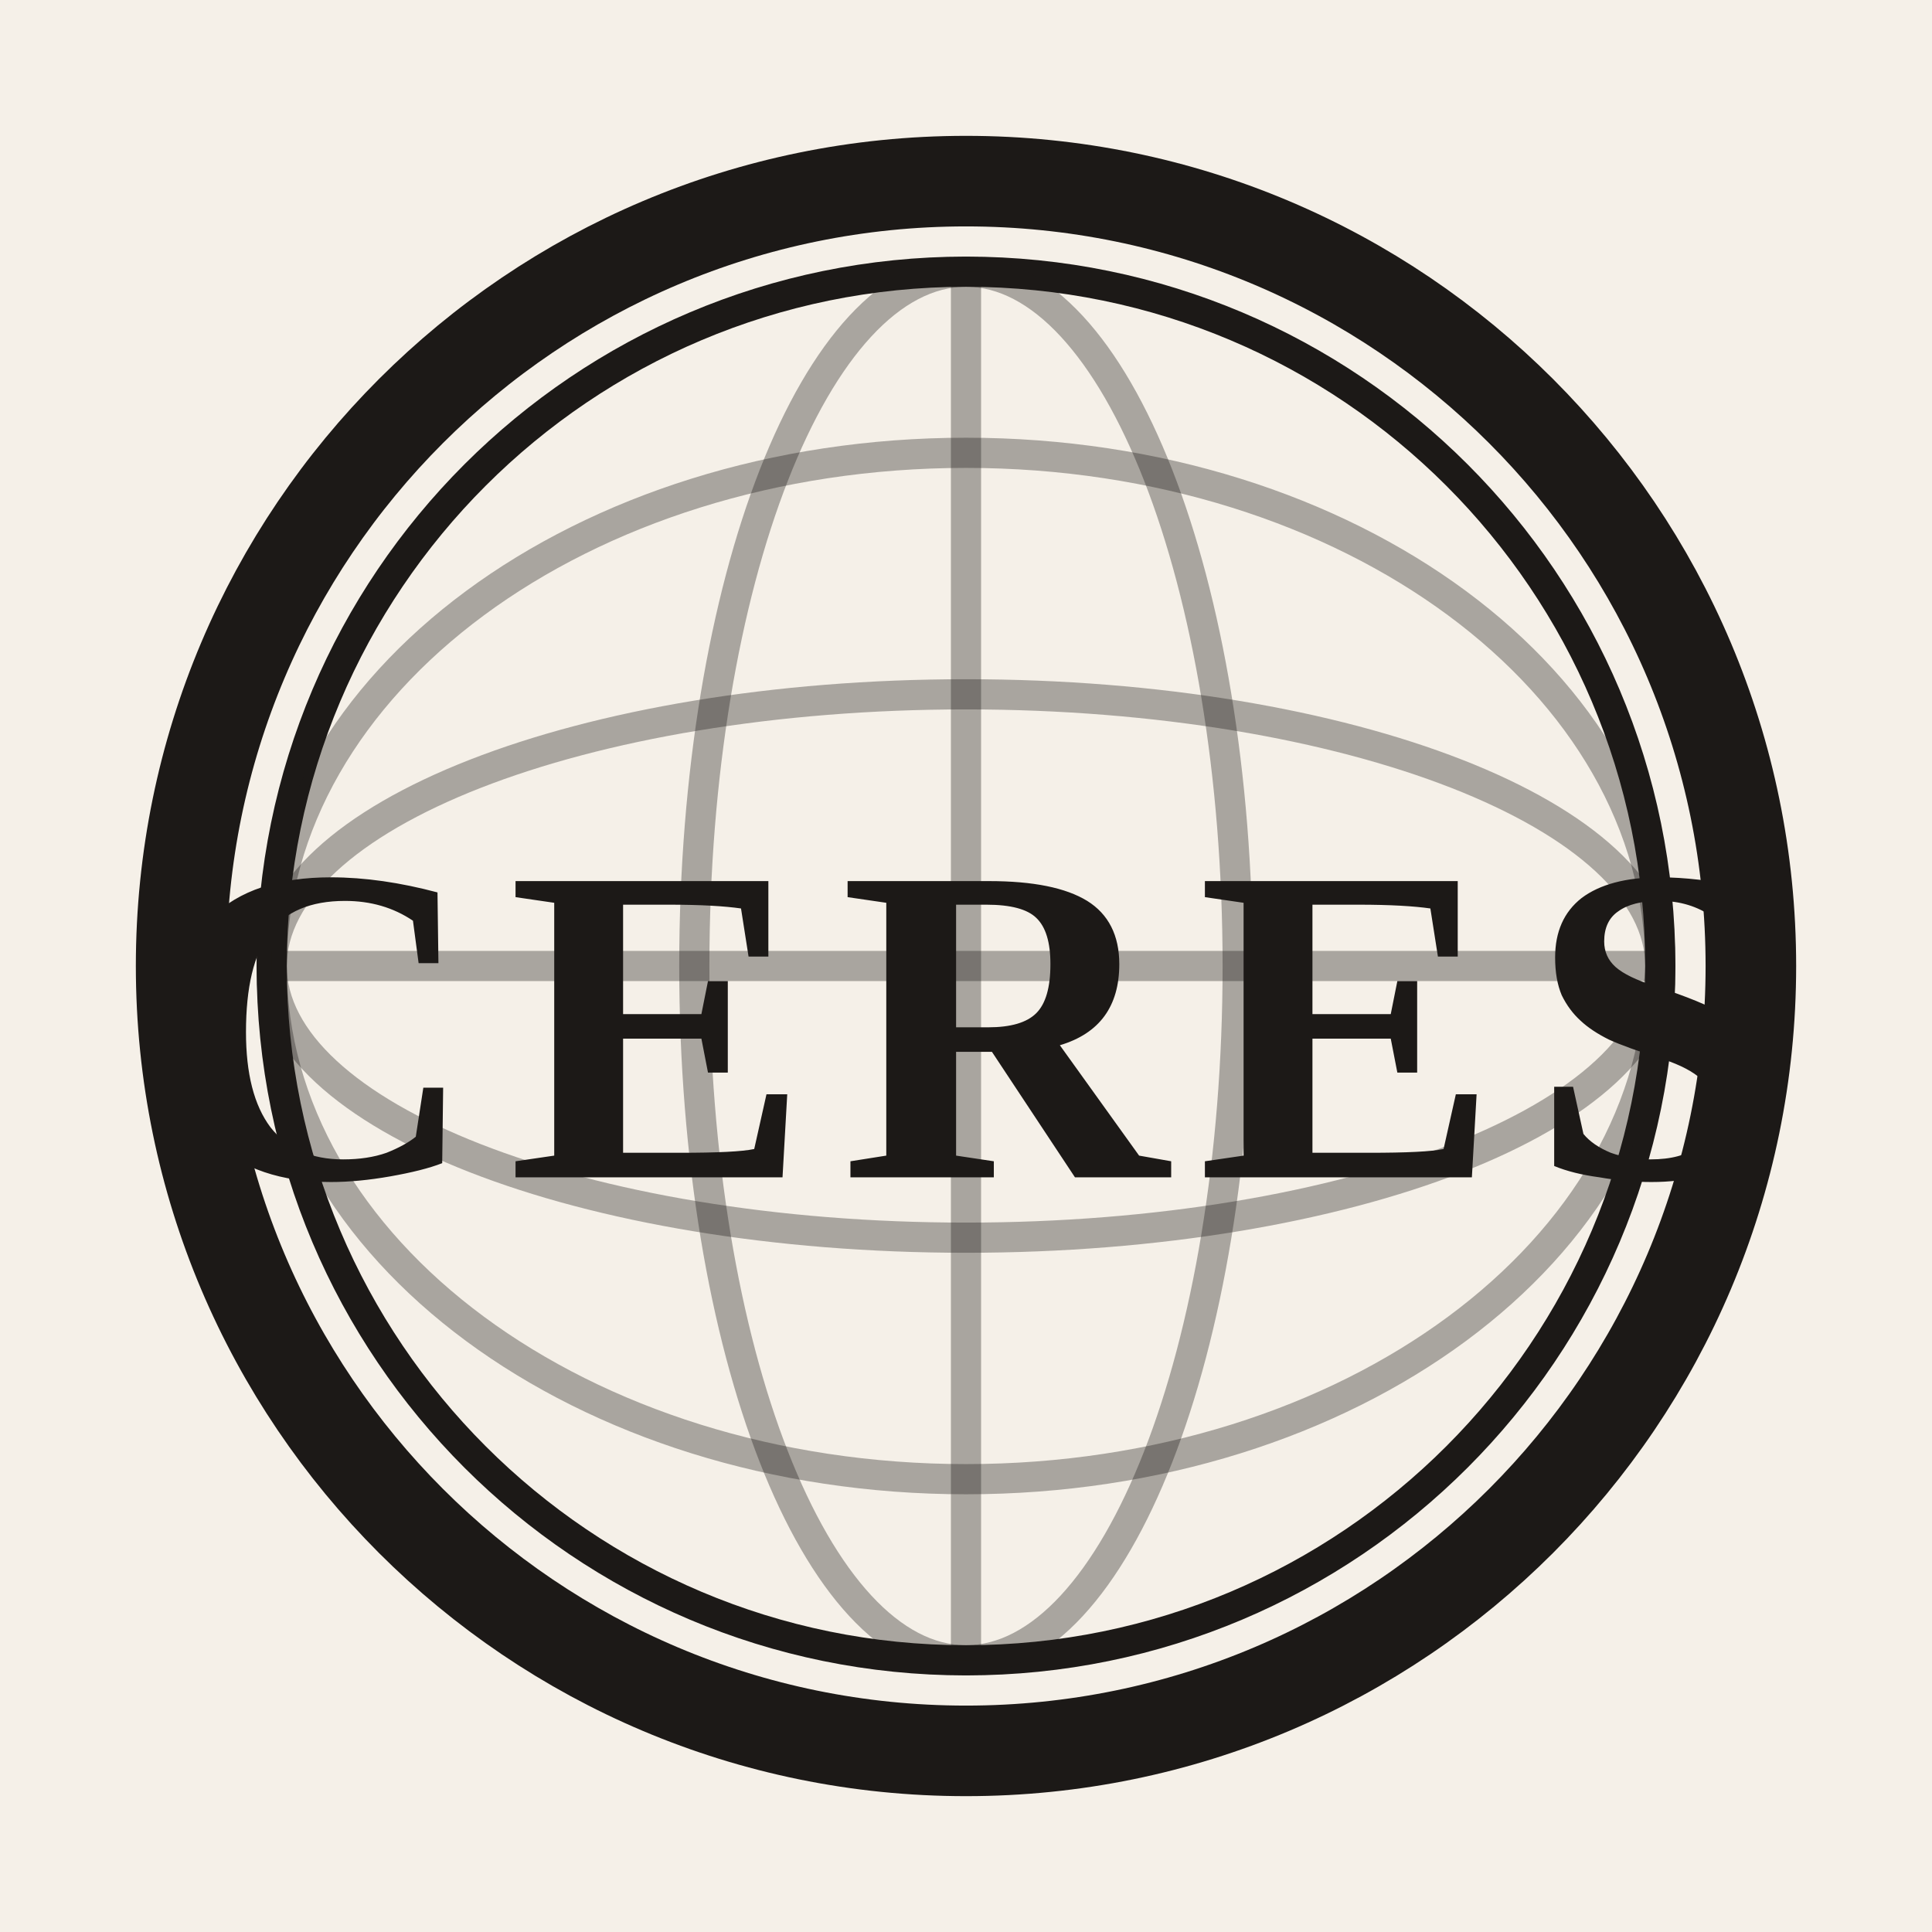
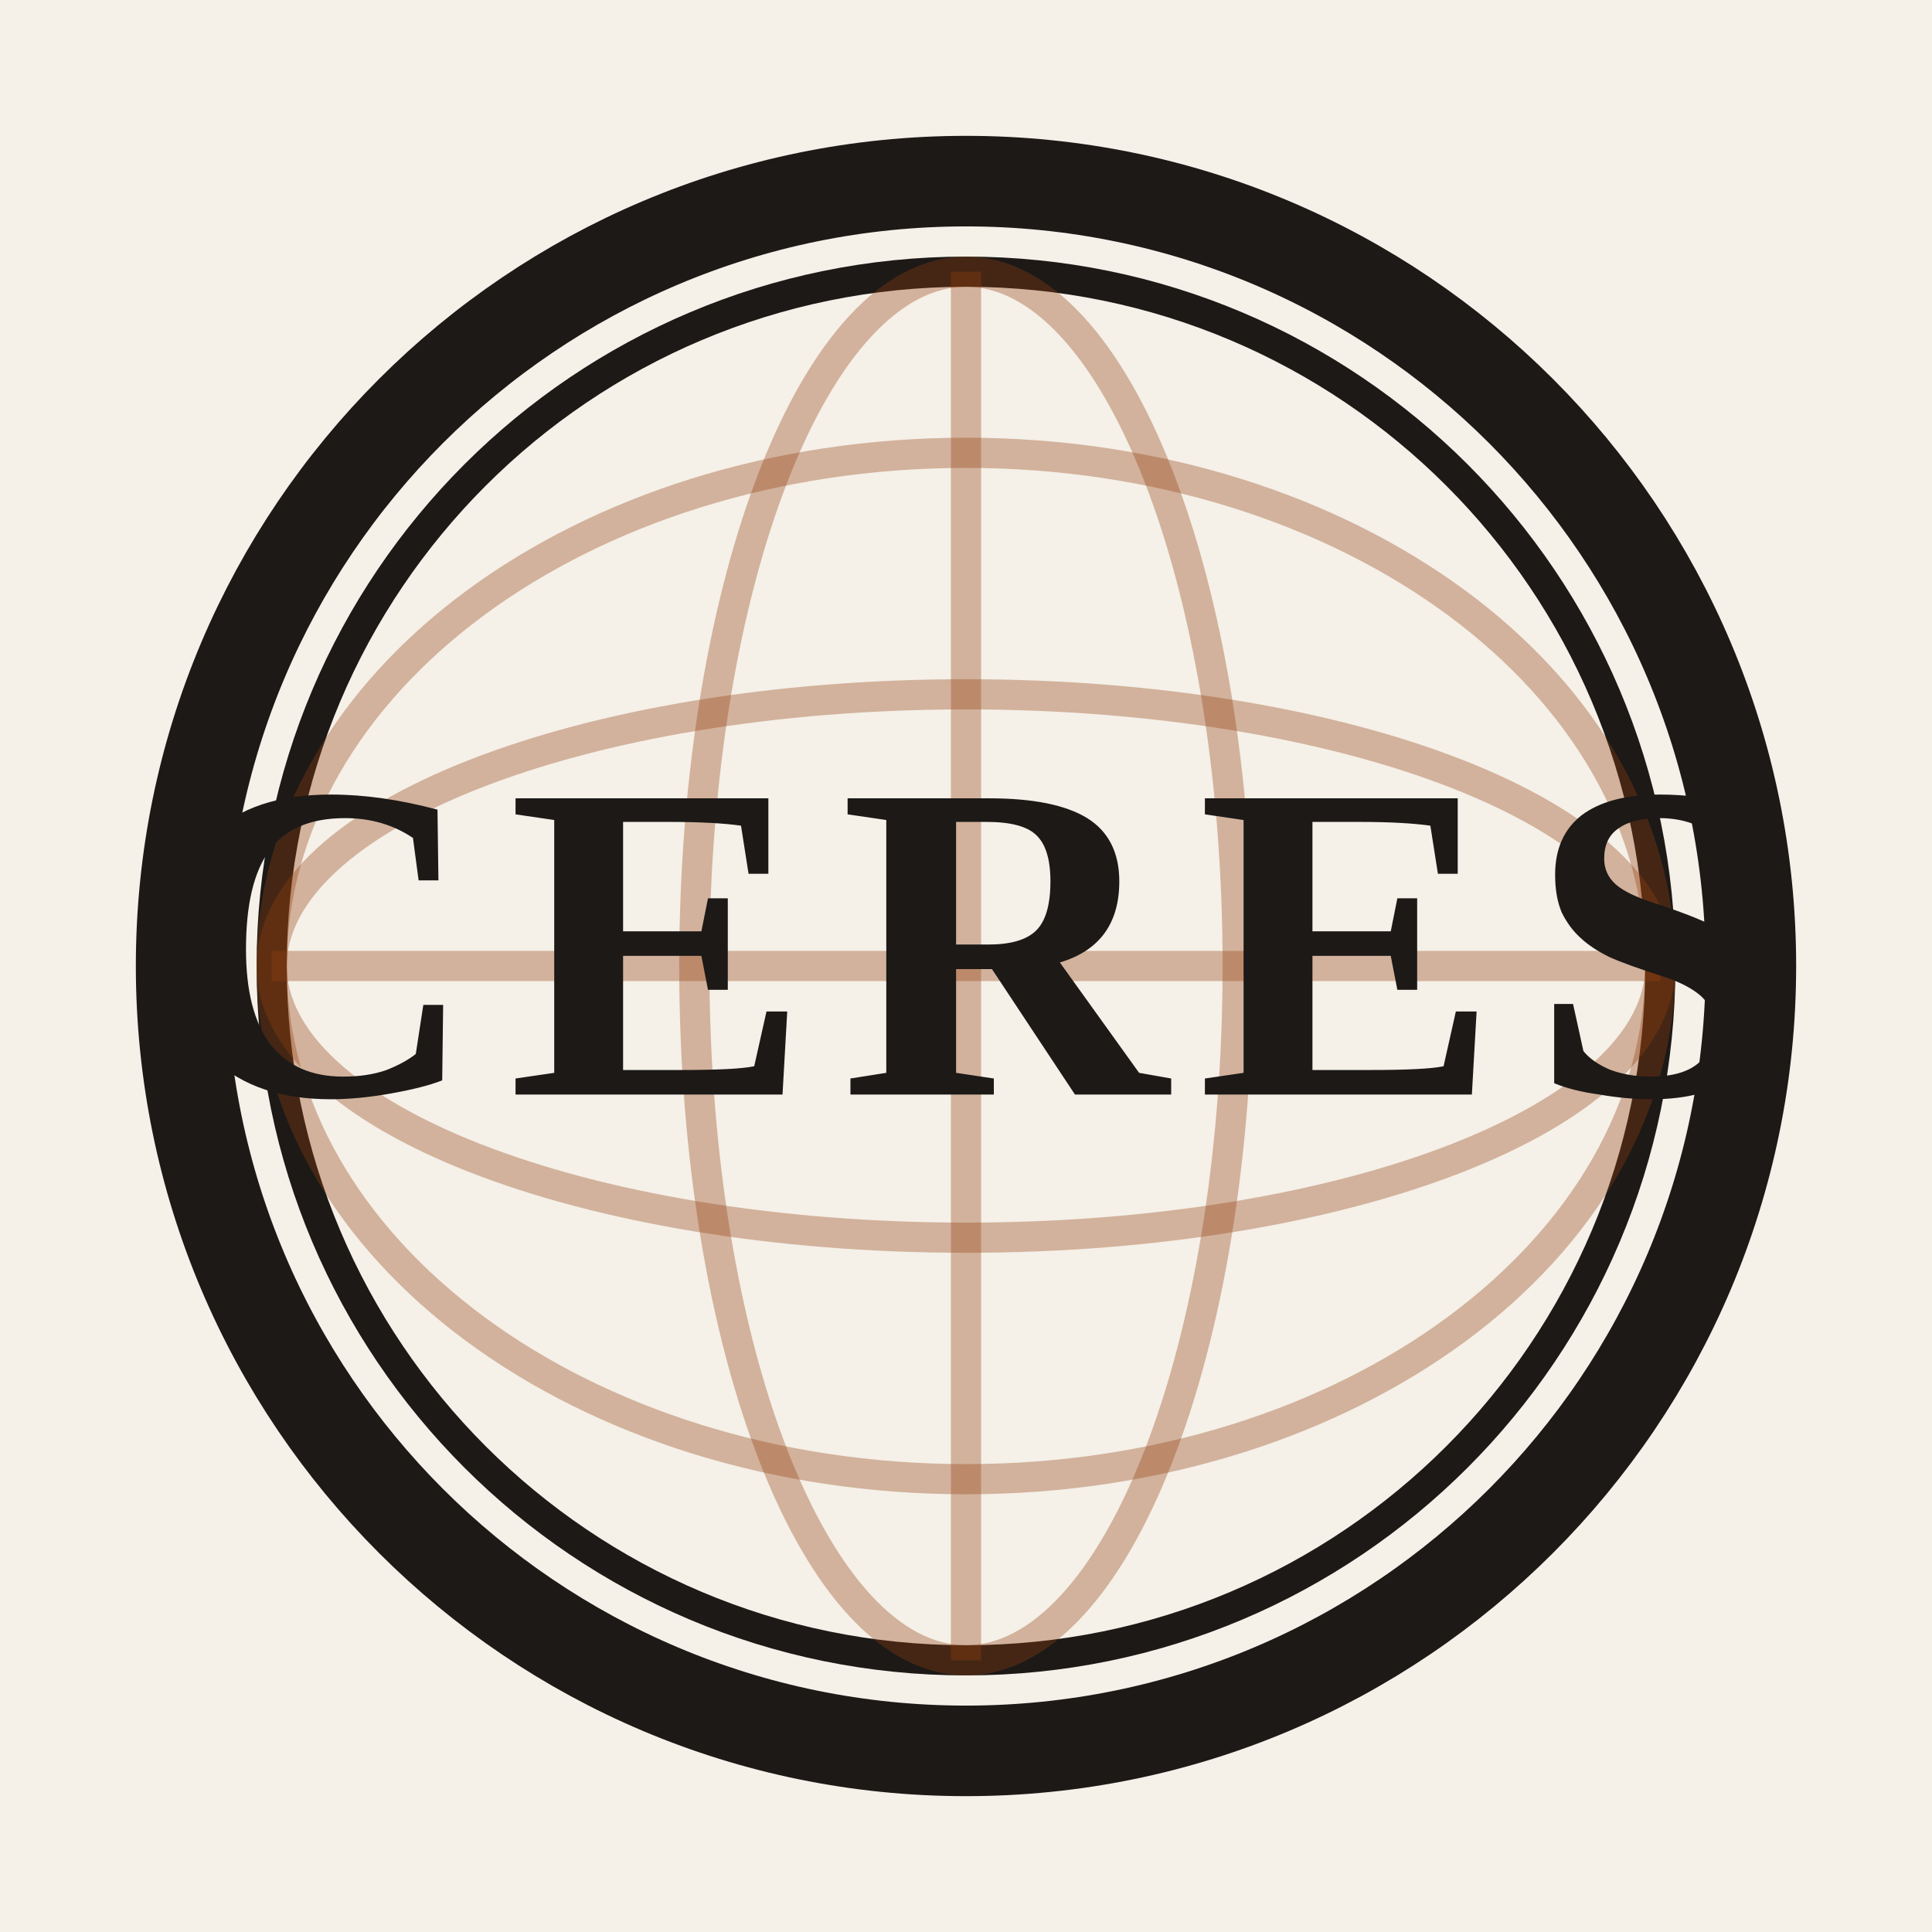
<svg xmlns="http://www.w3.org/2000/svg" viewBox="0 0 32 32">
  <rect width="32" height="32" fill="#F5F0E8" />
  <circle cx="16" cy="16" r="13" fill="none" stroke="#1C1917" stroke-width="1.5" />
  <circle cx="16" cy="16" r="11.5" fill="none" stroke="#1C1917" stroke-width="0.5" />
-   <ellipse cx="16" cy="16" rx="11.5" ry="4.5" fill="none" stroke="#1C1917" stroke-width="0.5" opacity="0.35" />
-   <ellipse cx="16" cy="16" rx="11.5" ry="8.5" fill="none" stroke="#1C1917" stroke-width="0.5" opacity="0.35" />
-   <ellipse cx="16" cy="16" rx="4.5" ry="11.5" fill="none" stroke="#1C1917" stroke-width="0.5" opacity="0.35" />
-   <line x1="4.5" y1="16" x2="27.5" y2="16" stroke="#1C1917" stroke-width="0.5" opacity="0.35" />
-   <line x1="16" y1="4.5" x2="16" y2="27.5" stroke="#1C1917" stroke-width="0.5" opacity="0.35" />
-   <text x="16" y="19.5" font-family="Georgia,'Times New Roman',serif" font-size="7.5" font-weight="700" text-anchor="middle" fill="#1C1917" letter-spacing="0.5">CERES</text>
+   <ellipse cx="16" cy="16" rx="11.5" ry="4.5" fill="none" stroke="#92400E" stroke-width="0.5" opacity="0.35" />
+   <ellipse cx="16" cy="16" rx="11.5" ry="8.5" fill="none" stroke="#92400E" stroke-width="0.5" opacity="0.35" />
+   <ellipse cx="16" cy="16" rx="4.5" ry="11.5" fill="none" stroke="#92400E" stroke-width="0.5" opacity="0.35" />
+   <line x1="4.5" y1="16" x2="27.5" y2="16" stroke="#92400E" stroke-width="0.5" opacity="0.35" />
+   <line x1="16" y1="4.5" x2="16" y2="27.5" stroke="#92400E" stroke-width="0.5" opacity="0.35" />
+   <text x="16" y="16" font-family="Georgia,'Times New Roman',serif" font-size="7.5" font-weight="700" text-anchor="middle" dominant-baseline="middle" fill="#1C1917" letter-spacing="0.5">CERES</text>
</svg>
